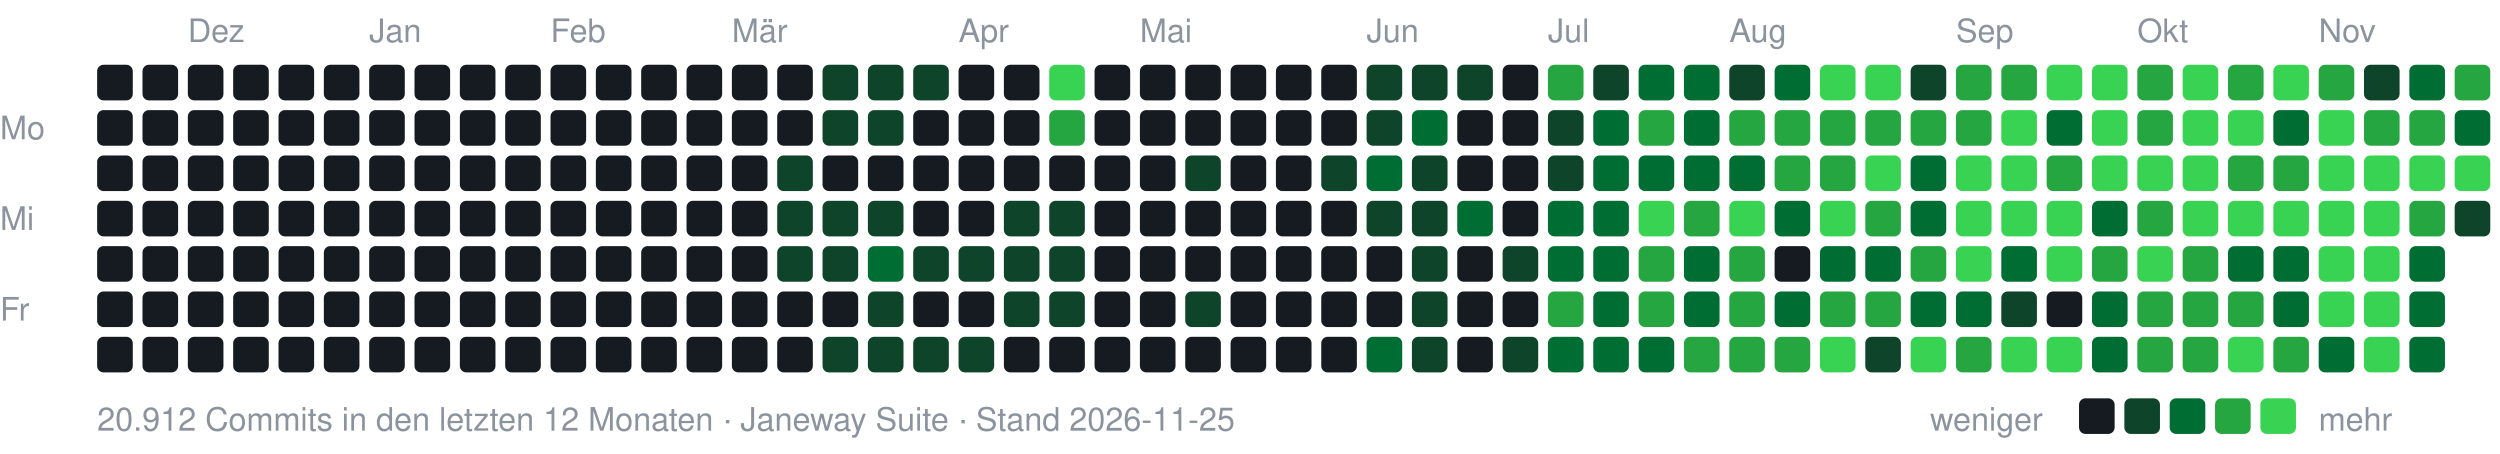
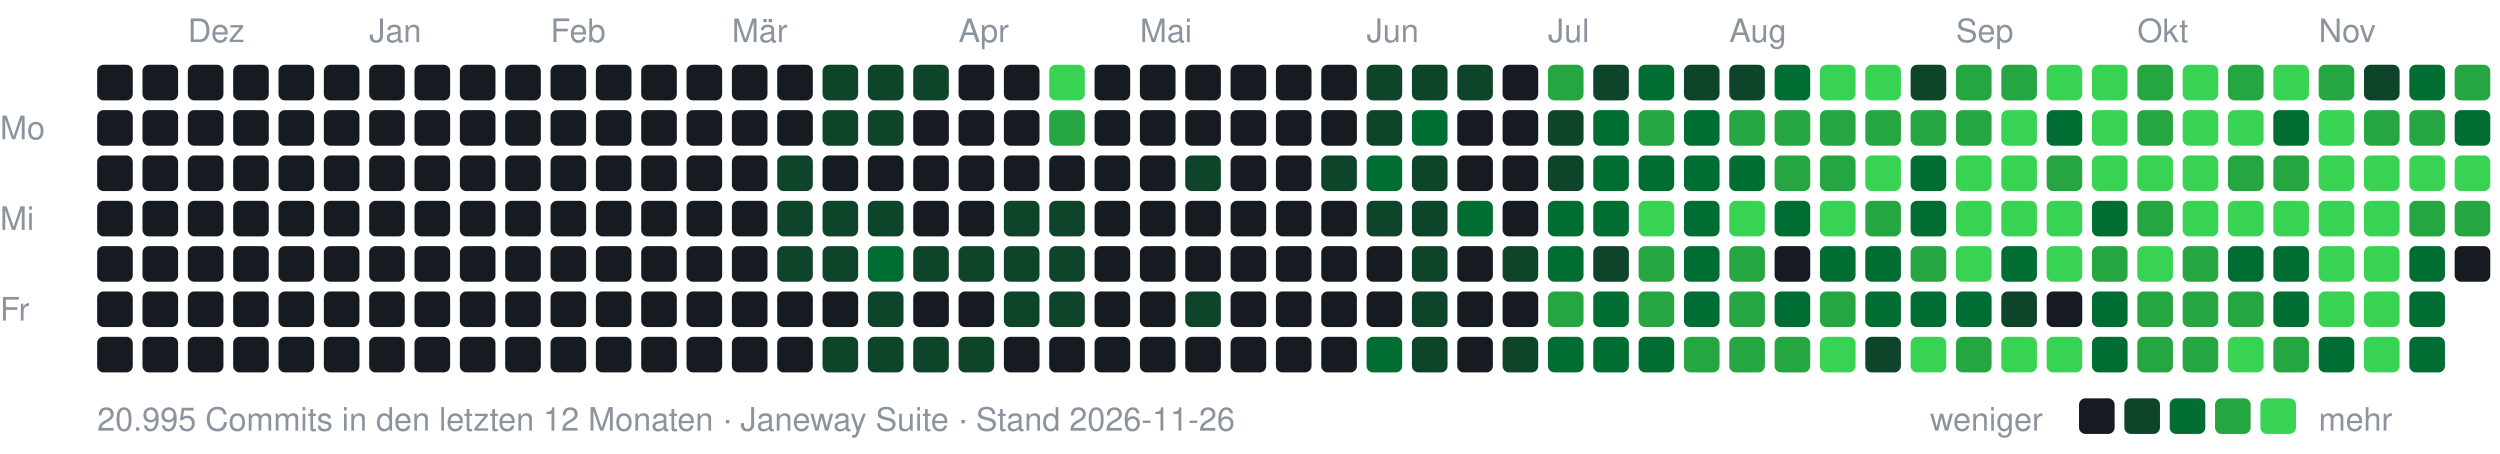
<svg xmlns="http://www.w3.org/2000/svg" viewBox="0 0 772 140" width="772" height="140">
  <g font-family="-apple-system,BlinkMacSystemFont,Segoe UI,Helvetica,Arial,sans-serif" font-size="10" fill="#8b949e">
    <text x="58" y="13">Dez</text>
    <text x="114" y="13">Jan</text>
    <text x="170" y="13">Feb</text>
    <text x="226" y="13">Mär</text>
    <text x="296" y="13">Apr</text>
    <text x="352" y="13">Mai</text>
    <text x="422" y="13">Jun</text>
    <text x="478" y="13">Jul</text>
    <text x="534" y="13">Aug</text>
    <text x="604" y="13">Sep</text>
    <text x="660" y="13">Okt</text>
    <text x="716" y="13">Nov</text>
    <text x="0" y="43">Mo</text>
    <text x="0" y="71">Mi</text>
    <text x="0" y="99">Fr</text>
    <rect x="30" y="20" width="11" height="11" rx="2" fill="#161b22" />
    <rect x="30" y="34" width="11" height="11" rx="2" fill="#161b22" />
    <rect x="30" y="48" width="11" height="11" rx="2" fill="#161b22" />
    <rect x="30" y="62" width="11" height="11" rx="2" fill="#161b22" />
    <rect x="30" y="76" width="11" height="11" rx="2" fill="#161b22" />
    <rect x="30" y="90" width="11" height="11" rx="2" fill="#161b22" />
    <rect x="30" y="104" width="11" height="11" rx="2" fill="#161b22" />
    <rect x="44" y="20" width="11" height="11" rx="2" fill="#161b22" />
    <rect x="44" y="34" width="11" height="11" rx="2" fill="#161b22" />
    <rect x="44" y="48" width="11" height="11" rx="2" fill="#161b22" />
    <rect x="44" y="62" width="11" height="11" rx="2" fill="#161b22" />
    <rect x="44" y="76" width="11" height="11" rx="2" fill="#161b22" />
    <rect x="44" y="90" width="11" height="11" rx="2" fill="#161b22" />
    <rect x="44" y="104" width="11" height="11" rx="2" fill="#161b22" />
    <rect x="58" y="20" width="11" height="11" rx="2" fill="#161b22" />
    <rect x="58" y="34" width="11" height="11" rx="2" fill="#161b22" />
    <rect x="58" y="48" width="11" height="11" rx="2" fill="#161b22" />
    <rect x="58" y="62" width="11" height="11" rx="2" fill="#161b22" />
    <rect x="58" y="76" width="11" height="11" rx="2" fill="#161b22" />
    <rect x="58" y="90" width="11" height="11" rx="2" fill="#161b22" />
    <rect x="58" y="104" width="11" height="11" rx="2" fill="#161b22" />
    <rect x="72" y="20" width="11" height="11" rx="2" fill="#161b22" />
    <rect x="72" y="34" width="11" height="11" rx="2" fill="#161b22" />
    <rect x="72" y="48" width="11" height="11" rx="2" fill="#161b22" />
    <rect x="72" y="62" width="11" height="11" rx="2" fill="#161b22" />
    <rect x="72" y="76" width="11" height="11" rx="2" fill="#161b22" />
    <rect x="72" y="90" width="11" height="11" rx="2" fill="#161b22" />
    <rect x="72" y="104" width="11" height="11" rx="2" fill="#161b22" />
    <rect x="86" y="20" width="11" height="11" rx="2" fill="#161b22" />
    <rect x="86" y="34" width="11" height="11" rx="2" fill="#161b22" />
    <rect x="86" y="48" width="11" height="11" rx="2" fill="#161b22" />
    <rect x="86" y="62" width="11" height="11" rx="2" fill="#161b22" />
    <rect x="86" y="76" width="11" height="11" rx="2" fill="#161b22" />
    <rect x="86" y="90" width="11" height="11" rx="2" fill="#161b22" />
    <rect x="86" y="104" width="11" height="11" rx="2" fill="#161b22" />
    <rect x="100" y="20" width="11" height="11" rx="2" fill="#161b22" />
    <rect x="100" y="34" width="11" height="11" rx="2" fill="#161b22" />
    <rect x="100" y="48" width="11" height="11" rx="2" fill="#161b22" />
    <rect x="100" y="62" width="11" height="11" rx="2" fill="#161b22" />
    <rect x="100" y="76" width="11" height="11" rx="2" fill="#161b22" />
    <rect x="100" y="90" width="11" height="11" rx="2" fill="#161b22" />
    <rect x="100" y="104" width="11" height="11" rx="2" fill="#161b22" />
    <rect x="114" y="20" width="11" height="11" rx="2" fill="#161b22" />
    <rect x="114" y="34" width="11" height="11" rx="2" fill="#161b22" />
    <rect x="114" y="48" width="11" height="11" rx="2" fill="#161b22" />
    <rect x="114" y="62" width="11" height="11" rx="2" fill="#161b22" />
    <rect x="114" y="76" width="11" height="11" rx="2" fill="#161b22" />
    <rect x="114" y="90" width="11" height="11" rx="2" fill="#161b22" />
    <rect x="114" y="104" width="11" height="11" rx="2" fill="#161b22" />
    <rect x="128" y="20" width="11" height="11" rx="2" fill="#161b22" />
    <rect x="128" y="34" width="11" height="11" rx="2" fill="#161b22" />
    <rect x="128" y="48" width="11" height="11" rx="2" fill="#161b22" />
    <rect x="128" y="62" width="11" height="11" rx="2" fill="#161b22" />
    <rect x="128" y="76" width="11" height="11" rx="2" fill="#161b22" />
    <rect x="128" y="90" width="11" height="11" rx="2" fill="#161b22" />
    <rect x="128" y="104" width="11" height="11" rx="2" fill="#161b22" />
    <rect x="142" y="20" width="11" height="11" rx="2" fill="#161b22" />
    <rect x="142" y="34" width="11" height="11" rx="2" fill="#161b22" />
    <rect x="142" y="48" width="11" height="11" rx="2" fill="#161b22" />
    <rect x="142" y="62" width="11" height="11" rx="2" fill="#161b22" />
    <rect x="142" y="76" width="11" height="11" rx="2" fill="#161b22" />
    <rect x="142" y="90" width="11" height="11" rx="2" fill="#161b22" />
    <rect x="142" y="104" width="11" height="11" rx="2" fill="#161b22" />
    <rect x="156" y="20" width="11" height="11" rx="2" fill="#161b22" />
    <rect x="156" y="34" width="11" height="11" rx="2" fill="#161b22" />
    <rect x="156" y="48" width="11" height="11" rx="2" fill="#161b22" />
    <rect x="156" y="62" width="11" height="11" rx="2" fill="#161b22" />
    <rect x="156" y="76" width="11" height="11" rx="2" fill="#161b22" />
    <rect x="156" y="90" width="11" height="11" rx="2" fill="#161b22" />
    <rect x="156" y="104" width="11" height="11" rx="2" fill="#161b22" />
    <rect x="170" y="20" width="11" height="11" rx="2" fill="#161b22" />
    <rect x="170" y="34" width="11" height="11" rx="2" fill="#161b22" />
    <rect x="170" y="48" width="11" height="11" rx="2" fill="#161b22" />
    <rect x="170" y="62" width="11" height="11" rx="2" fill="#161b22" />
    <rect x="170" y="76" width="11" height="11" rx="2" fill="#161b22" />
    <rect x="170" y="90" width="11" height="11" rx="2" fill="#161b22" />
    <rect x="170" y="104" width="11" height="11" rx="2" fill="#161b22" />
    <rect x="184" y="20" width="11" height="11" rx="2" fill="#161b22" />
    <rect x="184" y="34" width="11" height="11" rx="2" fill="#161b22" />
    <rect x="184" y="48" width="11" height="11" rx="2" fill="#161b22" />
    <rect x="184" y="62" width="11" height="11" rx="2" fill="#161b22" />
    <rect x="184" y="76" width="11" height="11" rx="2" fill="#161b22" />
    <rect x="184" y="90" width="11" height="11" rx="2" fill="#161b22" />
    <rect x="184" y="104" width="11" height="11" rx="2" fill="#161b22" />
    <rect x="198" y="20" width="11" height="11" rx="2" fill="#161b22" />
    <rect x="198" y="34" width="11" height="11" rx="2" fill="#161b22" />
    <rect x="198" y="48" width="11" height="11" rx="2" fill="#161b22" />
    <rect x="198" y="62" width="11" height="11" rx="2" fill="#161b22" />
    <rect x="198" y="76" width="11" height="11" rx="2" fill="#161b22" />
    <rect x="198" y="90" width="11" height="11" rx="2" fill="#161b22" />
    <rect x="198" y="104" width="11" height="11" rx="2" fill="#161b22" />
    <rect x="212" y="20" width="11" height="11" rx="2" fill="#161b22" />
    <rect x="212" y="34" width="11" height="11" rx="2" fill="#161b22" />
    <rect x="212" y="48" width="11" height="11" rx="2" fill="#161b22" />
    <rect x="212" y="62" width="11" height="11" rx="2" fill="#161b22" />
    <rect x="212" y="76" width="11" height="11" rx="2" fill="#161b22" />
    <rect x="212" y="90" width="11" height="11" rx="2" fill="#161b22" />
    <rect x="212" y="104" width="11" height="11" rx="2" fill="#161b22" />
    <rect x="226" y="20" width="11" height="11" rx="2" fill="#161b22" />
    <rect x="226" y="34" width="11" height="11" rx="2" fill="#161b22" />
    <rect x="226" y="48" width="11" height="11" rx="2" fill="#161b22" />
    <rect x="226" y="62" width="11" height="11" rx="2" fill="#161b22" />
    <rect x="226" y="76" width="11" height="11" rx="2" fill="#161b22" />
    <rect x="226" y="90" width="11" height="11" rx="2" fill="#161b22" />
    <rect x="226" y="104" width="11" height="11" rx="2" fill="#161b22" />
    <rect x="240" y="20" width="11" height="11" rx="2" fill="#161b22" />
    <rect x="240" y="34" width="11" height="11" rx="2" fill="#161b22" />
    <rect x="240" y="48" width="11" height="11" rx="2" fill="#0e4429" />
    <rect x="240" y="62" width="11" height="11" rx="2" fill="#0e4429" />
    <rect x="240" y="76" width="11" height="11" rx="2" fill="#0e4429" />
    <rect x="240" y="90" width="11" height="11" rx="2" fill="#161b22" />
    <rect x="240" y="104" width="11" height="11" rx="2" fill="#161b22" />
    <rect x="254" y="20" width="11" height="11" rx="2" fill="#0e4429" />
    <rect x="254" y="34" width="11" height="11" rx="2" fill="#0e4429" />
    <rect x="254" y="48" width="11" height="11" rx="2" fill="#161b22" />
    <rect x="254" y="62" width="11" height="11" rx="2" fill="#0e4429" />
    <rect x="254" y="76" width="11" height="11" rx="2" fill="#0e4429" />
    <rect x="254" y="90" width="11" height="11" rx="2" fill="#161b22" />
    <rect x="254" y="104" width="11" height="11" rx="2" fill="#0e4429" />
    <rect x="268" y="20" width="11" height="11" rx="2" fill="#0e4429" />
    <rect x="268" y="34" width="11" height="11" rx="2" fill="#0e4429" />
    <rect x="268" y="48" width="11" height="11" rx="2" fill="#161b22" />
    <rect x="268" y="62" width="11" height="11" rx="2" fill="#0e4429" />
    <rect x="268" y="76" width="11" height="11" rx="2" fill="#006d32" />
    <rect x="268" y="90" width="11" height="11" rx="2" fill="#0e4429" />
    <rect x="268" y="104" width="11" height="11" rx="2" fill="#0e4429" />
    <rect x="282" y="20" width="11" height="11" rx="2" fill="#0e4429" />
    <rect x="282" y="34" width="11" height="11" rx="2" fill="#161b22" />
    <rect x="282" y="48" width="11" height="11" rx="2" fill="#161b22" />
    <rect x="282" y="62" width="11" height="11" rx="2" fill="#161b22" />
    <rect x="282" y="76" width="11" height="11" rx="2" fill="#0e4429" />
    <rect x="282" y="90" width="11" height="11" rx="2" fill="#161b22" />
    <rect x="282" y="104" width="11" height="11" rx="2" fill="#0e4429" />
    <rect x="296" y="20" width="11" height="11" rx="2" fill="#161b22" />
    <rect x="296" y="34" width="11" height="11" rx="2" fill="#161b22" />
    <rect x="296" y="48" width="11" height="11" rx="2" fill="#161b22" />
    <rect x="296" y="62" width="11" height="11" rx="2" fill="#161b22" />
    <rect x="296" y="76" width="11" height="11" rx="2" fill="#0e4429" />
    <rect x="296" y="90" width="11" height="11" rx="2" fill="#161b22" />
    <rect x="296" y="104" width="11" height="11" rx="2" fill="#0e4429" />
    <rect x="310" y="20" width="11" height="11" rx="2" fill="#161b22" />
    <rect x="310" y="34" width="11" height="11" rx="2" fill="#161b22" />
    <rect x="310" y="48" width="11" height="11" rx="2" fill="#161b22" />
    <rect x="310" y="62" width="11" height="11" rx="2" fill="#0e4429" />
    <rect x="310" y="76" width="11" height="11" rx="2" fill="#0e4429" />
    <rect x="310" y="90" width="11" height="11" rx="2" fill="#0e4429" />
    <rect x="310" y="104" width="11" height="11" rx="2" fill="#161b22" />
    <rect x="324" y="20" width="11" height="11" rx="2" fill="#39d353" />
    <rect x="324" y="34" width="11" height="11" rx="2" fill="#26a641" />
    <rect x="324" y="48" width="11" height="11" rx="2" fill="#161b22" />
    <rect x="324" y="62" width="11" height="11" rx="2" fill="#0e4429" />
    <rect x="324" y="76" width="11" height="11" rx="2" fill="#0e4429" />
    <rect x="324" y="90" width="11" height="11" rx="2" fill="#0e4429" />
    <rect x="324" y="104" width="11" height="11" rx="2" fill="#161b22" />
    <rect x="338" y="20" width="11" height="11" rx="2" fill="#161b22" />
    <rect x="338" y="34" width="11" height="11" rx="2" fill="#161b22" />
    <rect x="338" y="48" width="11" height="11" rx="2" fill="#161b22" />
    <rect x="338" y="62" width="11" height="11" rx="2" fill="#161b22" />
    <rect x="338" y="76" width="11" height="11" rx="2" fill="#161b22" />
    <rect x="338" y="90" width="11" height="11" rx="2" fill="#161b22" />
    <rect x="338" y="104" width="11" height="11" rx="2" fill="#161b22" />
    <rect x="352" y="20" width="11" height="11" rx="2" fill="#161b22" />
    <rect x="352" y="34" width="11" height="11" rx="2" fill="#161b22" />
    <rect x="352" y="48" width="11" height="11" rx="2" fill="#161b22" />
    <rect x="352" y="62" width="11" height="11" rx="2" fill="#161b22" />
    <rect x="352" y="76" width="11" height="11" rx="2" fill="#161b22" />
    <rect x="352" y="90" width="11" height="11" rx="2" fill="#161b22" />
    <rect x="352" y="104" width="11" height="11" rx="2" fill="#161b22" />
    <rect x="366" y="20" width="11" height="11" rx="2" fill="#161b22" />
    <rect x="366" y="34" width="11" height="11" rx="2" fill="#161b22" />
    <rect x="366" y="48" width="11" height="11" rx="2" fill="#0e4429" />
    <rect x="366" y="62" width="11" height="11" rx="2" fill="#161b22" />
    <rect x="366" y="76" width="11" height="11" rx="2" fill="#161b22" />
    <rect x="366" y="90" width="11" height="11" rx="2" fill="#0e4429" />
    <rect x="366" y="104" width="11" height="11" rx="2" fill="#161b22" />
    <rect x="380" y="20" width="11" height="11" rx="2" fill="#161b22" />
    <rect x="380" y="34" width="11" height="11" rx="2" fill="#161b22" />
    <rect x="380" y="48" width="11" height="11" rx="2" fill="#161b22" />
    <rect x="380" y="62" width="11" height="11" rx="2" fill="#161b22" />
    <rect x="380" y="76" width="11" height="11" rx="2" fill="#161b22" />
    <rect x="380" y="90" width="11" height="11" rx="2" fill="#161b22" />
    <rect x="380" y="104" width="11" height="11" rx="2" fill="#161b22" />
    <rect x="394" y="20" width="11" height="11" rx="2" fill="#161b22" />
    <rect x="394" y="34" width="11" height="11" rx="2" fill="#161b22" />
    <rect x="394" y="48" width="11" height="11" rx="2" fill="#161b22" />
    <rect x="394" y="62" width="11" height="11" rx="2" fill="#161b22" />
    <rect x="394" y="76" width="11" height="11" rx="2" fill="#161b22" />
    <rect x="394" y="90" width="11" height="11" rx="2" fill="#161b22" />
    <rect x="394" y="104" width="11" height="11" rx="2" fill="#161b22" />
    <rect x="408" y="20" width="11" height="11" rx="2" fill="#161b22" />
    <rect x="408" y="34" width="11" height="11" rx="2" fill="#161b22" />
    <rect x="408" y="48" width="11" height="11" rx="2" fill="#0e4429" />
    <rect x="408" y="62" width="11" height="11" rx="2" fill="#161b22" />
    <rect x="408" y="76" width="11" height="11" rx="2" fill="#161b22" />
    <rect x="408" y="90" width="11" height="11" rx="2" fill="#161b22" />
    <rect x="408" y="104" width="11" height="11" rx="2" fill="#161b22" />
    <rect x="422" y="20" width="11" height="11" rx="2" fill="#0e4429" />
    <rect x="422" y="34" width="11" height="11" rx="2" fill="#0e4429" />
    <rect x="422" y="48" width="11" height="11" rx="2" fill="#006d32" />
    <rect x="422" y="62" width="11" height="11" rx="2" fill="#0e4429" />
    <rect x="422" y="76" width="11" height="11" rx="2" fill="#161b22" />
    <rect x="422" y="90" width="11" height="11" rx="2" fill="#161b22" />
    <rect x="422" y="104" width="11" height="11" rx="2" fill="#006d32" />
    <rect x="436" y="20" width="11" height="11" rx="2" fill="#0e4429" />
    <rect x="436" y="34" width="11" height="11" rx="2" fill="#006d32" />
    <rect x="436" y="48" width="11" height="11" rx="2" fill="#0e4429" />
    <rect x="436" y="62" width="11" height="11" rx="2" fill="#0e4429" />
    <rect x="436" y="76" width="11" height="11" rx="2" fill="#0e4429" />
    <rect x="436" y="90" width="11" height="11" rx="2" fill="#0e4429" />
    <rect x="436" y="104" width="11" height="11" rx="2" fill="#0e4429" />
    <rect x="450" y="20" width="11" height="11" rx="2" fill="#0e4429" />
    <rect x="450" y="34" width="11" height="11" rx="2" fill="#161b22" />
    <rect x="450" y="48" width="11" height="11" rx="2" fill="#161b22" />
    <rect x="450" y="62" width="11" height="11" rx="2" fill="#006d32" />
    <rect x="450" y="76" width="11" height="11" rx="2" fill="#161b22" />
    <rect x="450" y="90" width="11" height="11" rx="2" fill="#161b22" />
    <rect x="450" y="104" width="11" height="11" rx="2" fill="#161b22" />
    <rect x="464" y="20" width="11" height="11" rx="2" fill="#161b22" />
    <rect x="464" y="34" width="11" height="11" rx="2" fill="#161b22" />
    <rect x="464" y="48" width="11" height="11" rx="2" fill="#161b22" />
    <rect x="464" y="62" width="11" height="11" rx="2" fill="#161b22" />
    <rect x="464" y="76" width="11" height="11" rx="2" fill="#0e4429" />
    <rect x="464" y="90" width="11" height="11" rx="2" fill="#161b22" />
    <rect x="464" y="104" width="11" height="11" rx="2" fill="#0e4429" />
    <rect x="478" y="20" width="11" height="11" rx="2" fill="#26a641" />
    <rect x="478" y="34" width="11" height="11" rx="2" fill="#0e4429" />
    <rect x="478" y="48" width="11" height="11" rx="2" fill="#0e4429" />
    <rect x="478" y="62" width="11" height="11" rx="2" fill="#006d32" />
    <rect x="478" y="76" width="11" height="11" rx="2" fill="#006d32" />
    <rect x="478" y="90" width="11" height="11" rx="2" fill="#26a641" />
    <rect x="478" y="104" width="11" height="11" rx="2" fill="#006d32" />
    <rect x="492" y="20" width="11" height="11" rx="2" fill="#0e4429" />
    <rect x="492" y="34" width="11" height="11" rx="2" fill="#006d32" />
    <rect x="492" y="48" width="11" height="11" rx="2" fill="#006d32" />
    <rect x="492" y="62" width="11" height="11" rx="2" fill="#006d32" />
-     <rect x="492" y="76" width="11" height="11" rx="2" fill="#006d32" />
+     <rect x="492" y="76" width="11" height="11" rx="2" fill="#0e4429" />
    <rect x="492" y="90" width="11" height="11" rx="2" fill="#006d32" />
    <rect x="492" y="104" width="11" height="11" rx="2" fill="#006d32" />
    <rect x="506" y="20" width="11" height="11" rx="2" fill="#006d32" />
    <rect x="506" y="34" width="11" height="11" rx="2" fill="#26a641" />
    <rect x="506" y="48" width="11" height="11" rx="2" fill="#006d32" />
    <rect x="506" y="62" width="11" height="11" rx="2" fill="#39d353" />
    <rect x="506" y="76" width="11" height="11" rx="2" fill="#26a641" />
    <rect x="506" y="90" width="11" height="11" rx="2" fill="#26a641" />
    <rect x="506" y="104" width="11" height="11" rx="2" fill="#006d32" />
-     <rect x="520" y="20" width="11" height="11" rx="2" fill="#006d32" />
+     <rect x="520" y="20" width="11" height="11" rx="2" fill="#0e4429" />
    <rect x="520" y="34" width="11" height="11" rx="2" fill="#006d32" />
    <rect x="520" y="48" width="11" height="11" rx="2" fill="#006d32" />
-     <rect x="520" y="62" width="11" height="11" rx="2" fill="#26a641" />
+     <rect x="520" y="62" width="11" height="11" rx="2" fill="#006d32" />
    <rect x="520" y="76" width="11" height="11" rx="2" fill="#006d32" />
    <rect x="520" y="90" width="11" height="11" rx="2" fill="#006d32" />
    <rect x="520" y="104" width="11" height="11" rx="2" fill="#26a641" />
    <rect x="534" y="20" width="11" height="11" rx="2" fill="#0e4429" />
    <rect x="534" y="34" width="11" height="11" rx="2" fill="#26a641" />
    <rect x="534" y="48" width="11" height="11" rx="2" fill="#006d32" />
    <rect x="534" y="62" width="11" height="11" rx="2" fill="#39d353" />
    <rect x="534" y="76" width="11" height="11" rx="2" fill="#26a641" />
    <rect x="534" y="90" width="11" height="11" rx="2" fill="#26a641" />
    <rect x="534" y="104" width="11" height="11" rx="2" fill="#26a641" />
    <rect x="548" y="20" width="11" height="11" rx="2" fill="#006d32" />
    <rect x="548" y="34" width="11" height="11" rx="2" fill="#26a641" />
    <rect x="548" y="48" width="11" height="11" rx="2" fill="#26a641" />
    <rect x="548" y="62" width="11" height="11" rx="2" fill="#006d32" />
    <rect x="548" y="76" width="11" height="11" rx="2" fill="#161b22" />
    <rect x="548" y="90" width="11" height="11" rx="2" fill="#006d32" />
    <rect x="548" y="104" width="11" height="11" rx="2" fill="#26a641" />
    <rect x="562" y="20" width="11" height="11" rx="2" fill="#39d353" />
    <rect x="562" y="34" width="11" height="11" rx="2" fill="#26a641" />
    <rect x="562" y="48" width="11" height="11" rx="2" fill="#26a641" />
    <rect x="562" y="62" width="11" height="11" rx="2" fill="#39d353" />
    <rect x="562" y="76" width="11" height="11" rx="2" fill="#006d32" />
    <rect x="562" y="90" width="11" height="11" rx="2" fill="#26a641" />
    <rect x="562" y="104" width="11" height="11" rx="2" fill="#39d353" />
    <rect x="576" y="20" width="11" height="11" rx="2" fill="#39d353" />
    <rect x="576" y="34" width="11" height="11" rx="2" fill="#26a641" />
    <rect x="576" y="48" width="11" height="11" rx="2" fill="#39d353" />
    <rect x="576" y="62" width="11" height="11" rx="2" fill="#26a641" />
    <rect x="576" y="76" width="11" height="11" rx="2" fill="#006d32" />
-     <rect x="576" y="90" width="11" height="11" rx="2" fill="#26a641" />
+     <rect x="576" y="90" width="11" height="11" rx="2" fill="#006d32" />
    <rect x="576" y="104" width="11" height="11" rx="2" fill="#0e4429" />
    <rect x="590" y="20" width="11" height="11" rx="2" fill="#0e4429" />
    <rect x="590" y="34" width="11" height="11" rx="2" fill="#26a641" />
    <rect x="590" y="48" width="11" height="11" rx="2" fill="#006d32" />
    <rect x="590" y="62" width="11" height="11" rx="2" fill="#006d32" />
    <rect x="590" y="76" width="11" height="11" rx="2" fill="#26a641" />
    <rect x="590" y="90" width="11" height="11" rx="2" fill="#006d32" />
    <rect x="590" y="104" width="11" height="11" rx="2" fill="#39d353" />
    <rect x="604" y="20" width="11" height="11" rx="2" fill="#26a641" />
    <rect x="604" y="34" width="11" height="11" rx="2" fill="#26a641" />
    <rect x="604" y="48" width="11" height="11" rx="2" fill="#39d353" />
    <rect x="604" y="62" width="11" height="11" rx="2" fill="#39d353" />
    <rect x="604" y="76" width="11" height="11" rx="2" fill="#39d353" />
    <rect x="604" y="90" width="11" height="11" rx="2" fill="#006d32" />
    <rect x="604" y="104" width="11" height="11" rx="2" fill="#26a641" />
    <rect x="618" y="20" width="11" height="11" rx="2" fill="#26a641" />
    <rect x="618" y="34" width="11" height="11" rx="2" fill="#39d353" />
    <rect x="618" y="48" width="11" height="11" rx="2" fill="#39d353" />
    <rect x="618" y="62" width="11" height="11" rx="2" fill="#39d353" />
    <rect x="618" y="76" width="11" height="11" rx="2" fill="#006d32" />
    <rect x="618" y="90" width="11" height="11" rx="2" fill="#0e4429" />
    <rect x="618" y="104" width="11" height="11" rx="2" fill="#39d353" />
    <rect x="632" y="20" width="11" height="11" rx="2" fill="#39d353" />
    <rect x="632" y="34" width="11" height="11" rx="2" fill="#006d32" />
    <rect x="632" y="48" width="11" height="11" rx="2" fill="#26a641" />
    <rect x="632" y="62" width="11" height="11" rx="2" fill="#39d353" />
    <rect x="632" y="76" width="11" height="11" rx="2" fill="#39d353" />
    <rect x="632" y="90" width="11" height="11" rx="2" fill="#161b22" />
    <rect x="632" y="104" width="11" height="11" rx="2" fill="#39d353" />
    <rect x="646" y="20" width="11" height="11" rx="2" fill="#39d353" />
    <rect x="646" y="34" width="11" height="11" rx="2" fill="#39d353" />
    <rect x="646" y="48" width="11" height="11" rx="2" fill="#39d353" />
    <rect x="646" y="62" width="11" height="11" rx="2" fill="#006d32" />
    <rect x="646" y="76" width="11" height="11" rx="2" fill="#26a641" />
    <rect x="646" y="90" width="11" height="11" rx="2" fill="#006d32" />
    <rect x="646" y="104" width="11" height="11" rx="2" fill="#006d32" />
    <rect x="660" y="20" width="11" height="11" rx="2" fill="#26a641" />
    <rect x="660" y="34" width="11" height="11" rx="2" fill="#26a641" />
    <rect x="660" y="48" width="11" height="11" rx="2" fill="#39d353" />
    <rect x="660" y="62" width="11" height="11" rx="2" fill="#26a641" />
    <rect x="660" y="76" width="11" height="11" rx="2" fill="#39d353" />
    <rect x="660" y="90" width="11" height="11" rx="2" fill="#26a641" />
    <rect x="660" y="104" width="11" height="11" rx="2" fill="#26a641" />
    <rect x="674" y="20" width="11" height="11" rx="2" fill="#39d353" />
    <rect x="674" y="34" width="11" height="11" rx="2" fill="#39d353" />
    <rect x="674" y="48" width="11" height="11" rx="2" fill="#39d353" />
    <rect x="674" y="62" width="11" height="11" rx="2" fill="#39d353" />
    <rect x="674" y="76" width="11" height="11" rx="2" fill="#26a641" />
    <rect x="674" y="90" width="11" height="11" rx="2" fill="#26a641" />
    <rect x="674" y="104" width="11" height="11" rx="2" fill="#26a641" />
    <rect x="688" y="20" width="11" height="11" rx="2" fill="#26a641" />
    <rect x="688" y="34" width="11" height="11" rx="2" fill="#39d353" />
    <rect x="688" y="48" width="11" height="11" rx="2" fill="#26a641" />
    <rect x="688" y="62" width="11" height="11" rx="2" fill="#39d353" />
    <rect x="688" y="76" width="11" height="11" rx="2" fill="#006d32" />
    <rect x="688" y="90" width="11" height="11" rx="2" fill="#26a641" />
    <rect x="688" y="104" width="11" height="11" rx="2" fill="#39d353" />
    <rect x="702" y="20" width="11" height="11" rx="2" fill="#39d353" />
    <rect x="702" y="34" width="11" height="11" rx="2" fill="#006d32" />
    <rect x="702" y="48" width="11" height="11" rx="2" fill="#26a641" />
    <rect x="702" y="62" width="11" height="11" rx="2" fill="#39d353" />
    <rect x="702" y="76" width="11" height="11" rx="2" fill="#006d32" />
    <rect x="702" y="90" width="11" height="11" rx="2" fill="#006d32" />
    <rect x="702" y="104" width="11" height="11" rx="2" fill="#26a641" />
    <rect x="716" y="20" width="11" height="11" rx="2" fill="#26a641" />
    <rect x="716" y="34" width="11" height="11" rx="2" fill="#39d353" />
    <rect x="716" y="48" width="11" height="11" rx="2" fill="#39d353" />
    <rect x="716" y="62" width="11" height="11" rx="2" fill="#39d353" />
    <rect x="716" y="76" width="11" height="11" rx="2" fill="#39d353" />
    <rect x="716" y="90" width="11" height="11" rx="2" fill="#39d353" />
    <rect x="716" y="104" width="11" height="11" rx="2" fill="#006d32" />
    <rect x="730" y="20" width="11" height="11" rx="2" fill="#0e4429" />
    <rect x="730" y="34" width="11" height="11" rx="2" fill="#26a641" />
    <rect x="730" y="48" width="11" height="11" rx="2" fill="#39d353" />
    <rect x="730" y="62" width="11" height="11" rx="2" fill="#39d353" />
    <rect x="730" y="76" width="11" height="11" rx="2" fill="#39d353" />
    <rect x="730" y="90" width="11" height="11" rx="2" fill="#39d353" />
    <rect x="730" y="104" width="11" height="11" rx="2" fill="#39d353" />
    <rect x="744" y="20" width="11" height="11" rx="2" fill="#006d32" />
    <rect x="744" y="34" width="11" height="11" rx="2" fill="#26a641" />
    <rect x="744" y="48" width="11" height="11" rx="2" fill="#39d353" />
    <rect x="744" y="62" width="11" height="11" rx="2" fill="#26a641" />
    <rect x="744" y="76" width="11" height="11" rx="2" fill="#006d32" />
    <rect x="744" y="90" width="11" height="11" rx="2" fill="#006d32" />
    <rect x="744" y="104" width="11" height="11" rx="2" fill="#006d32" />
    <rect x="758" y="20" width="11" height="11" rx="2" fill="#26a641" />
    <rect x="758" y="34" width="11" height="11" rx="2" fill="#006d32" />
    <rect x="758" y="48" width="11" height="11" rx="2" fill="#39d353" />
-     <rect x="758" y="62" width="11" height="11" rx="2" fill="#0e4429" />
+     <rect x="758" y="62" width="11" height="11" rx="2" fill="#26a641" />
+     <rect x="758" y="76" width="11" height="11" rx="2" fill="#161b22" />
    <text x="596" y="133">weniger</text>
    <rect x="642" y="123" width="11" height="11" rx="2" fill="#161b22" />
    <rect x="656" y="123" width="11" height="11" rx="2" fill="#0e4429" />
    <rect x="670" y="123" width="11" height="11" rx="2" fill="#006d32" />
    <rect x="684" y="123" width="11" height="11" rx="2" fill="#26a641" />
    <rect x="698" y="123" width="11" height="11" rx="2" fill="#39d353" />
    <text x="716" y="133">mehr</text>
-     <text x="30" y="133">20.912 Commits in den letzten 12 Monaten · Janeway Suite · Stand 2026-11-25</text>
+     <text x="30" y="133">20.995 Commits in den letzten 12 Monaten · Janeway Suite · Stand 2026-11-26</text>
  </g>
</svg>
